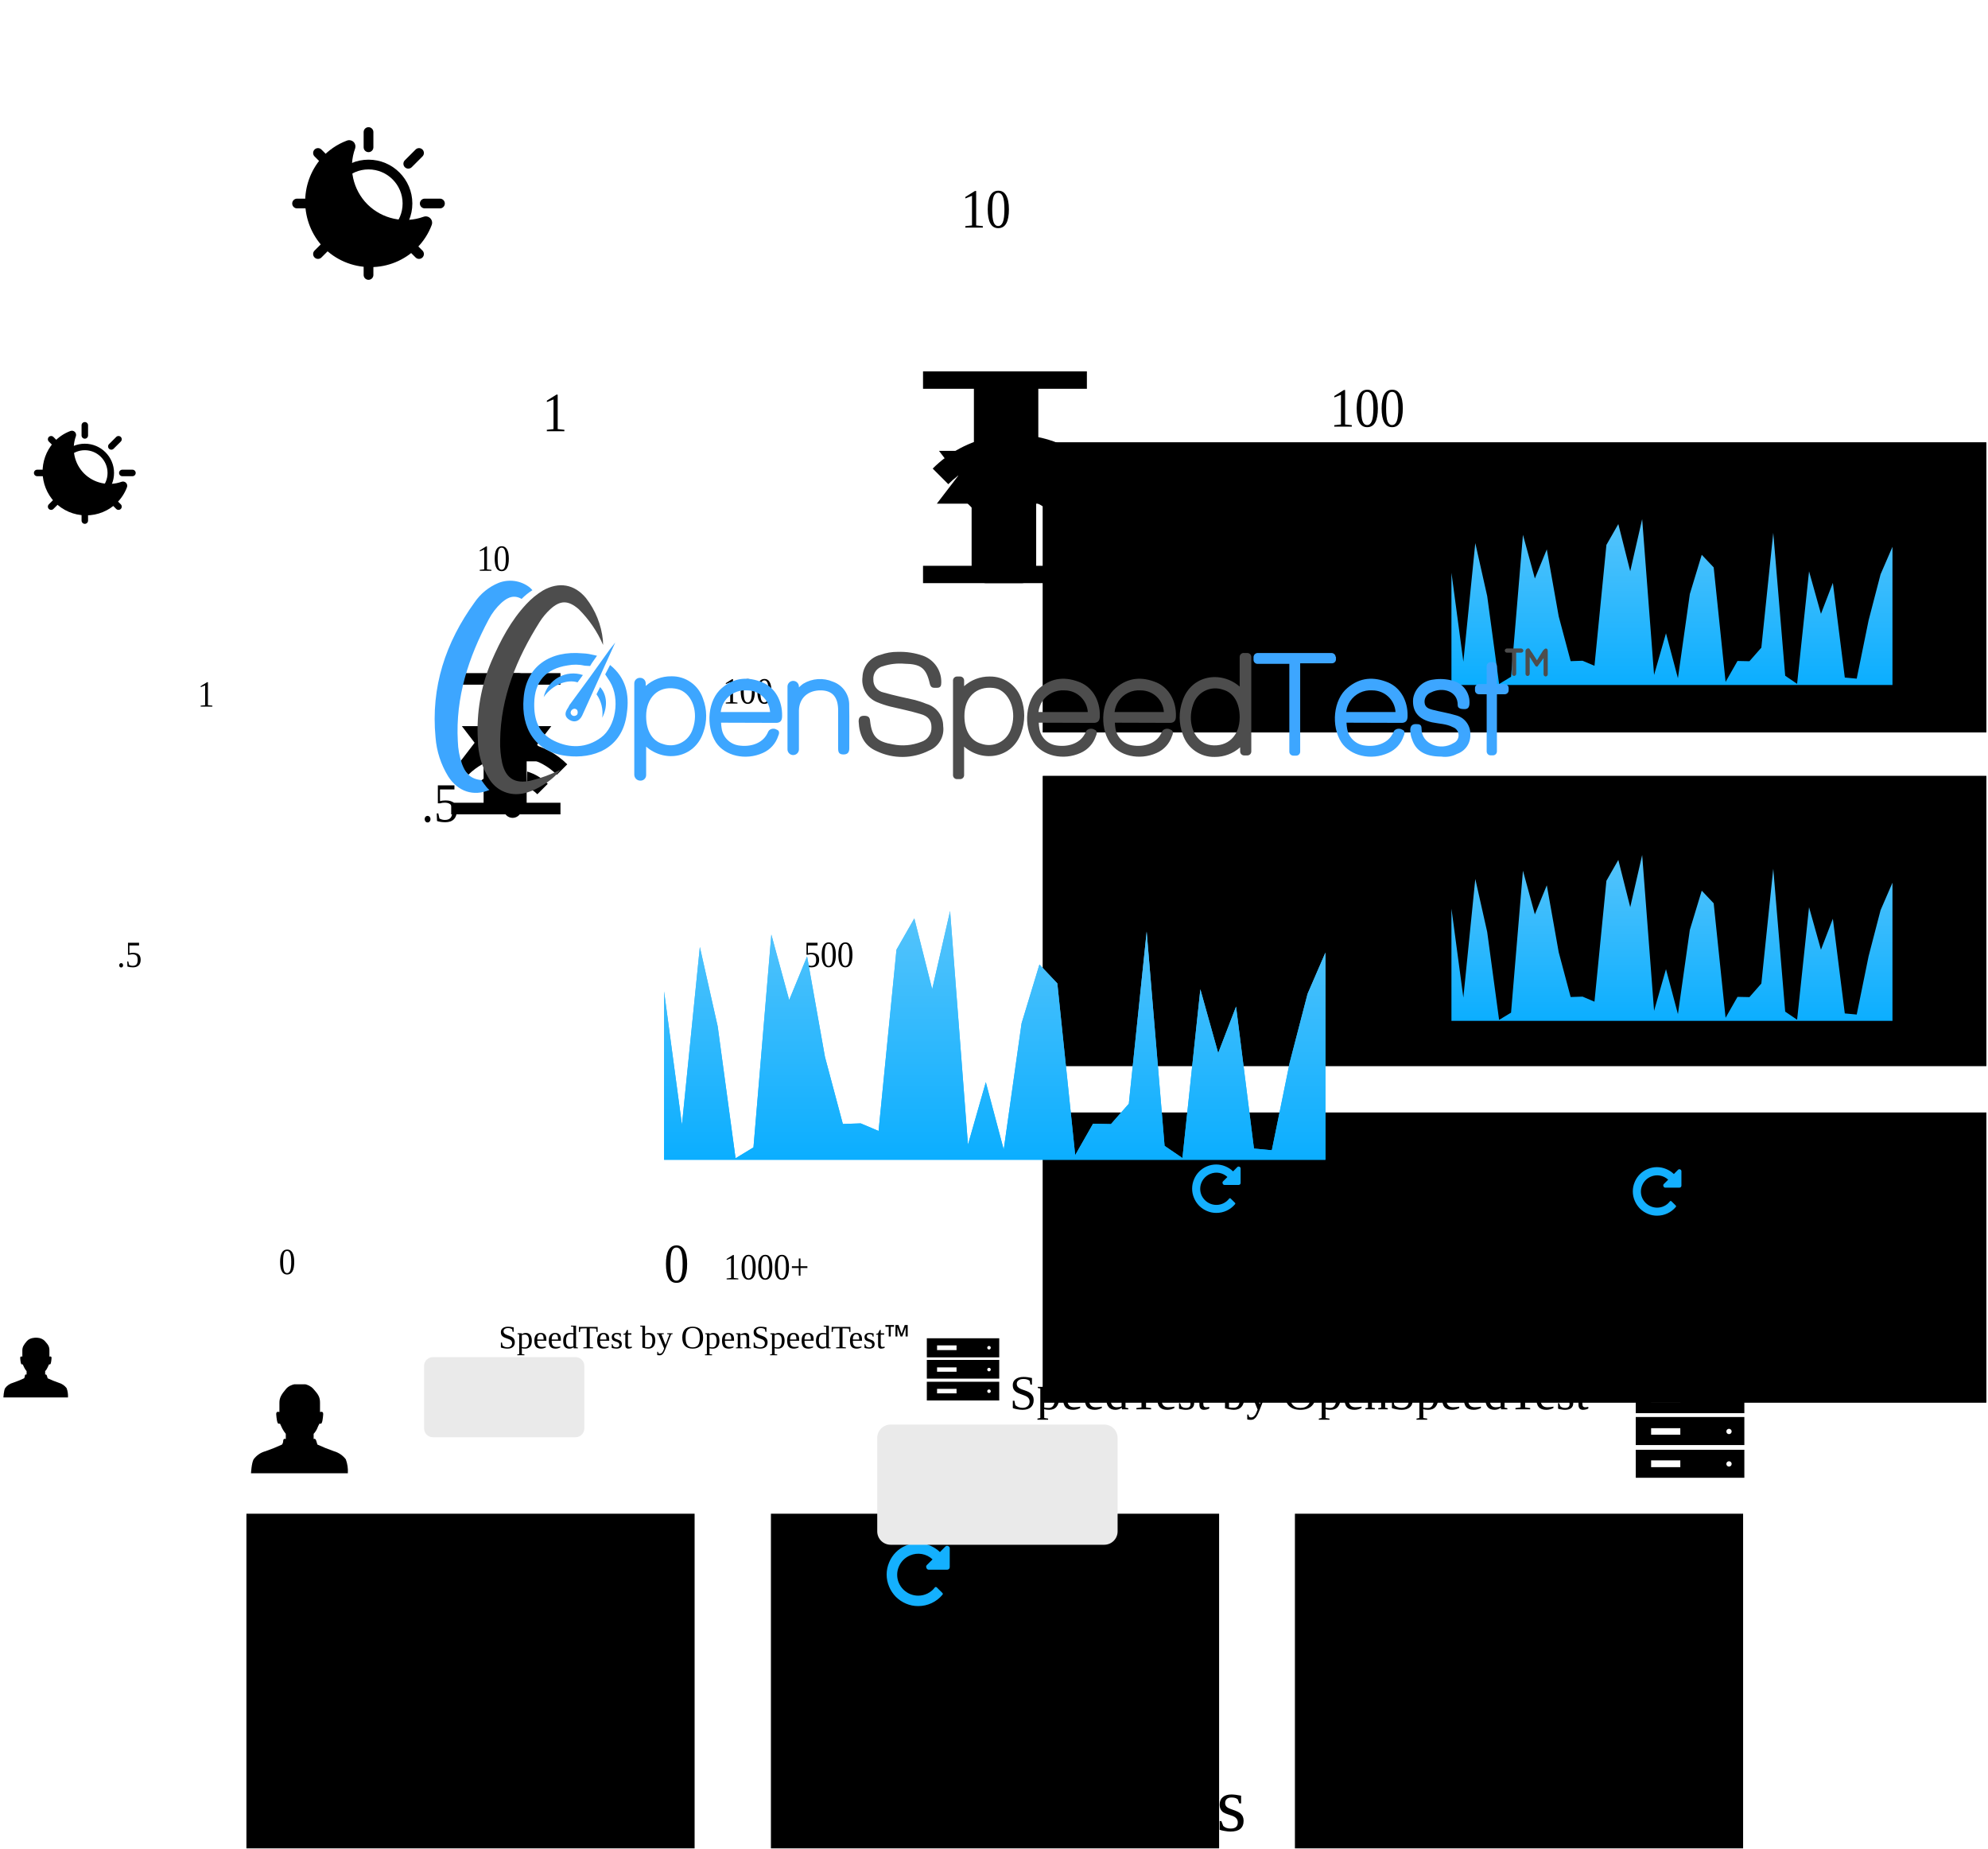
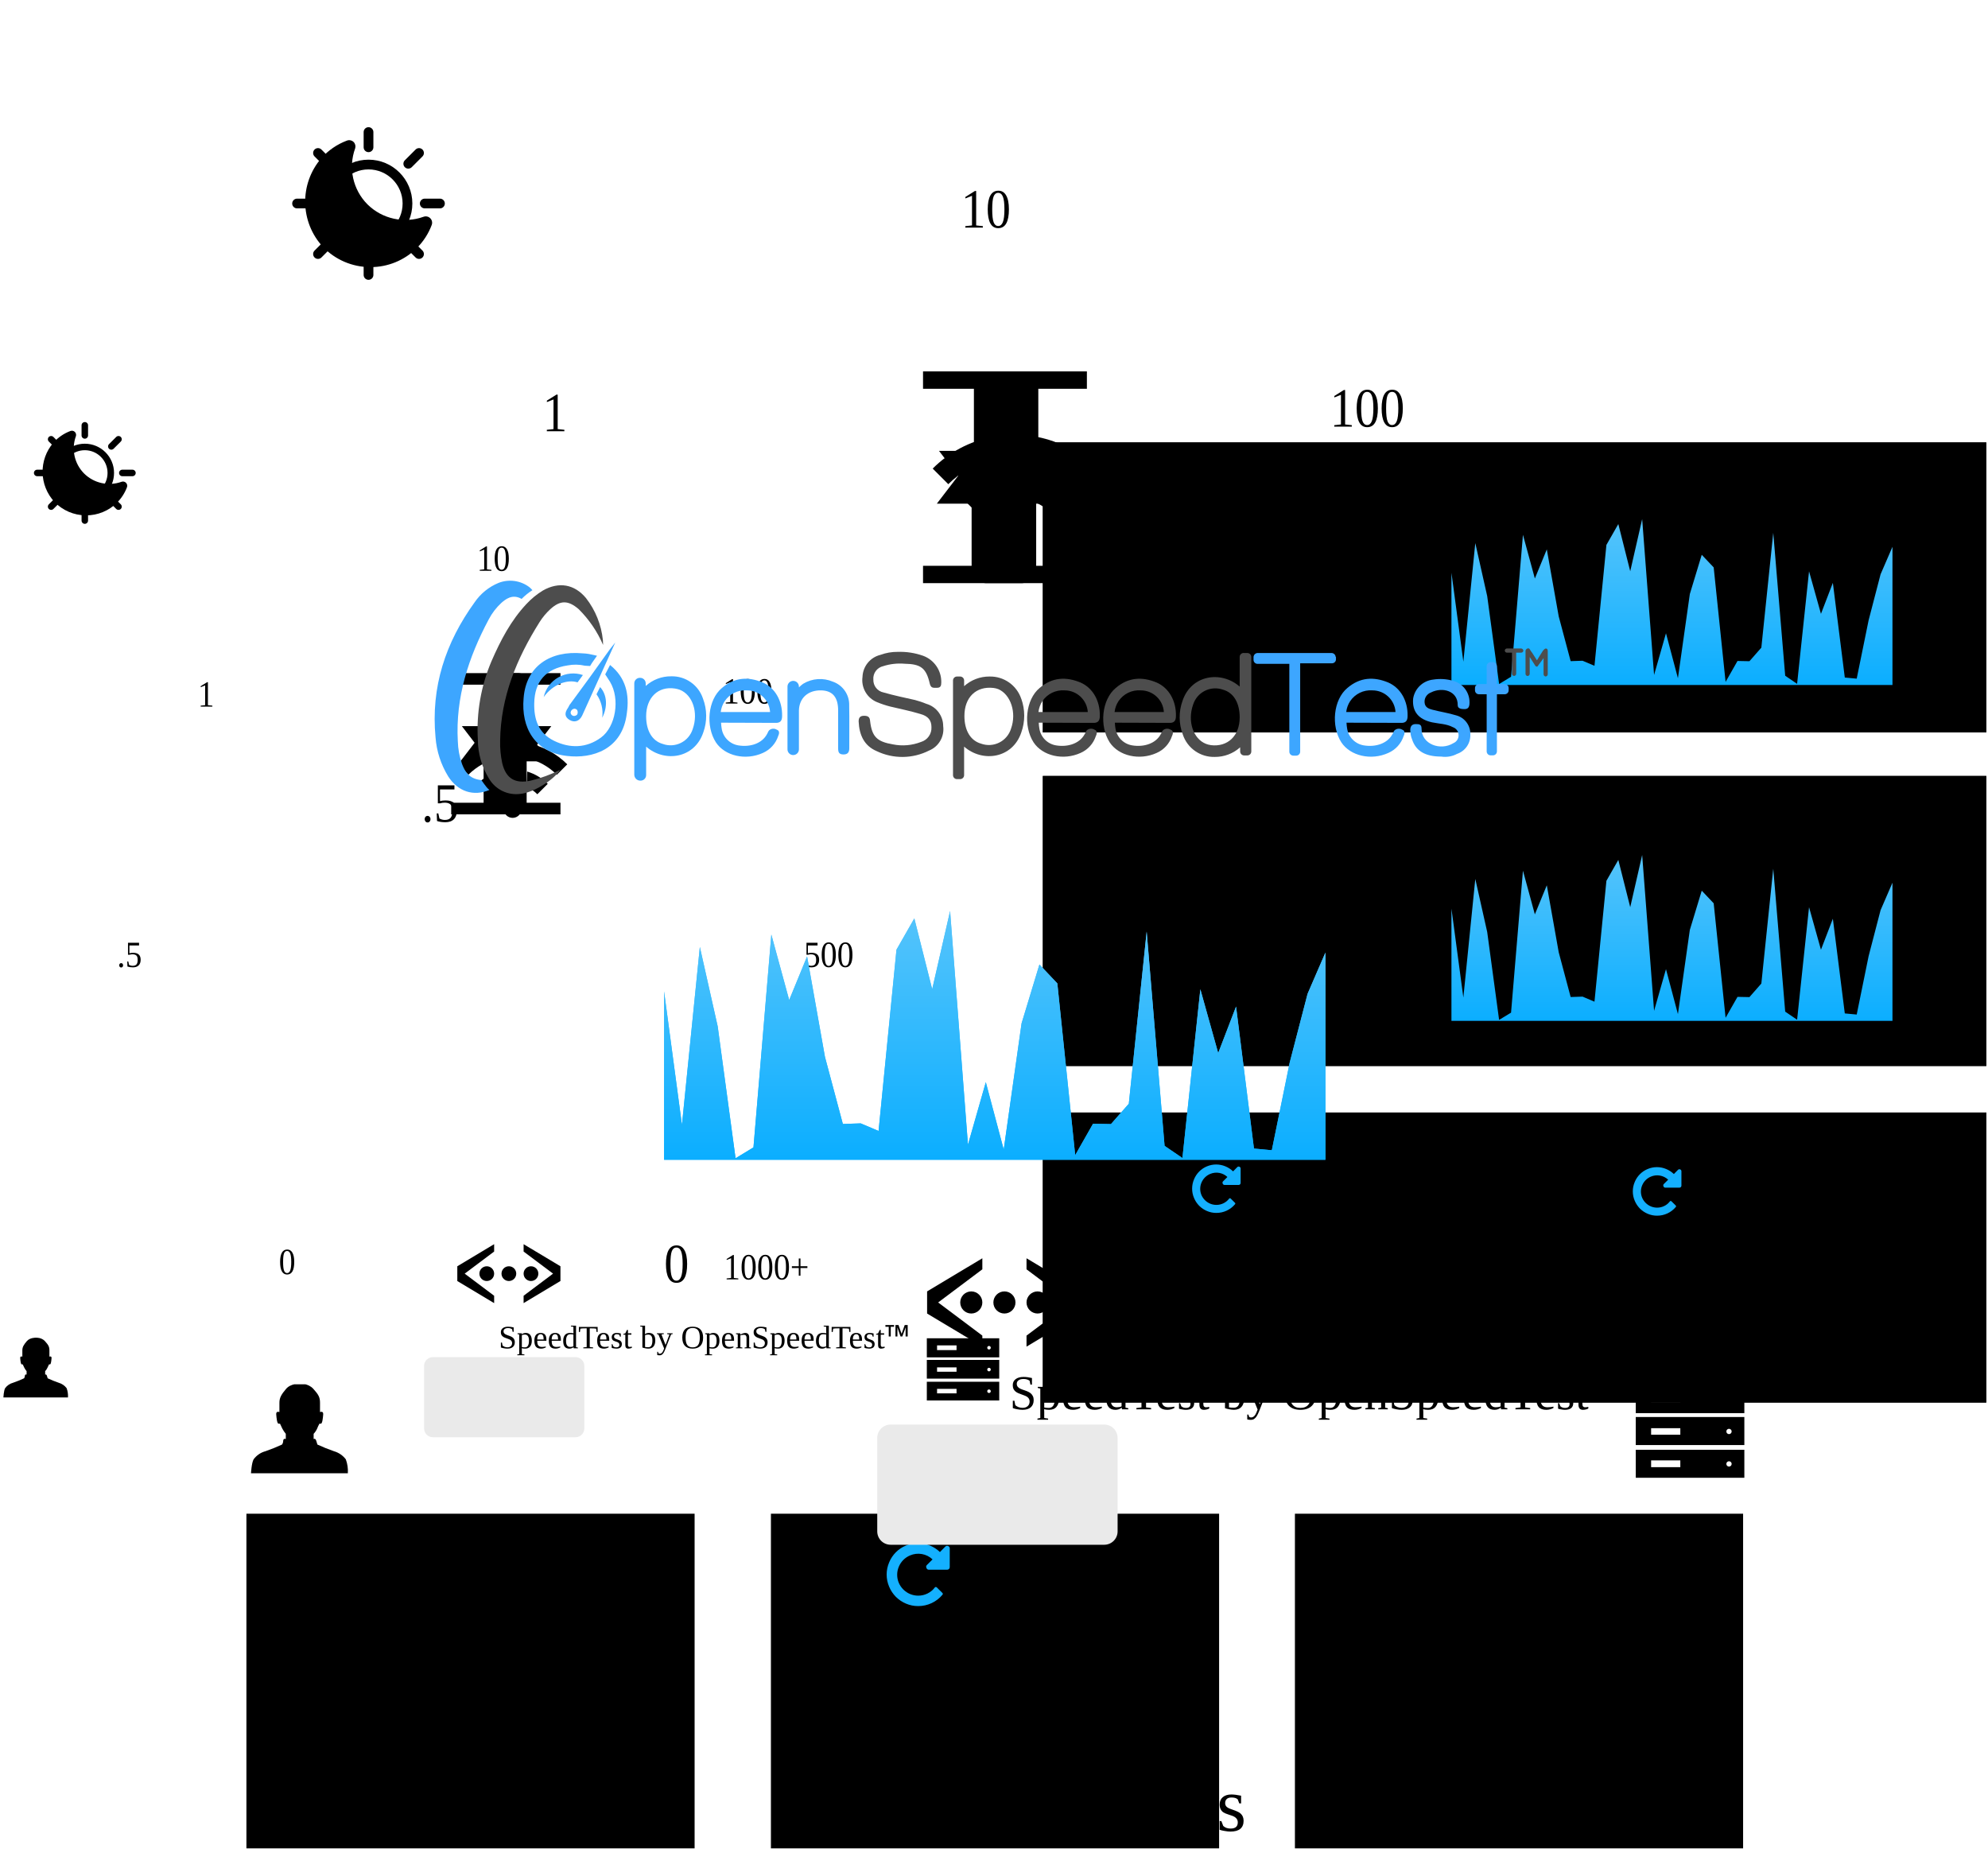
<svg xmlns="http://www.w3.org/2000/svg" xmlns:xlink="http://www.w3.org/1999/xlink" version="1.1" id="OpenSpeedtest" class="openSpeedtestApp">
  <symbol id="logo" viewBox="0 0 262.79 50.38">
    <a target="_blank" href="http://openspeedtest.com?ref=Self-Hosted-Intro&amp;run=5">
      <g>
        <path d="M39.77,15.17A27,27,0,0,0,34,6.71c-2.49-2.13-4.33-2.13-6.68,0a15.2,15.2,0,0,0-2.55,3.06c-5.4,8.59-9.17,17.68-9.31,28a22.39,22.39,0,0,0,.5,5.33C16.83,46.7,19,48,22.66,47.2a32.27,32.27,0,0,0,7-2.56c-1.78,2.63-6.47,5.4-9.38,5.68a7.44,7.44,0,0,1-7.46-3.62,17.59,17.59,0,0,1-2.62-9.16A41.31,41.31,0,0,1,13.42,19C15.55,14.1,18,9.41,21.66,5.51a18.35,18.35,0,0,1,3.91-3.2C29.33.18,33,.82,35.72,4.09a19.33,19.33,0,0,1,4,9.94Z" style="fill: #4d4d4d" />
        <path d="M12.93,49.4C9.16,51,5.47,49.76,3.2,46.2A20.53,20.53,0,0,1,.21,37C-.92,25.11,2.56,14.6,9.45,5.08A12.69,12.69,0,0,1,15.06.53a7.51,7.51,0,0,1,7.31,1,5.17,5.17,0,0,1,.71.71A14.47,14.47,0,0,0,20.53,4.3c-2.21-1.28-3.84.14-4.76.92a14.34,14.34,0,0,0-3,3.91C8,18.08,4.9,27.52,5.47,37.89a17.58,17.58,0,0,0,1,5.4c.71,1.85,1.71,3.48,4.48,3.77C11.15,47.06,12,48.69,12.93,49.4Z" style="fill: #3da6ff" />
        <path d="M109.31,16.8a16.31,16.31,0,0,1,6,.92A6.55,6.55,0,0,1,119.61,24c0,.78-.15,1.28-1,1.28s-1.42.14-1.7-.92c-.86-3.77-2.13-4.69-6-4.76a12.92,12.92,0,0,0-5,.57,3,3,0,0,0-2.34,3.19A3,3,0,0,0,106,26.39c2.48.71,4.9,1.21,7.39,1.77a22,22,0,0,1,2.77.93,5.47,5.47,0,0,1,3.9,5.25,5.44,5.44,0,0,1-3.34,5.76,14,14,0,0,1-12.35.14c-3-1.28-4.12-3.84-4.27-7,0-.93.36-1.35,1.28-1.35s1.35.28,1.42,1.21c.43,3.76,1.64,4.9,5.4,5.54a11.78,11.78,0,0,0,6.61-.57,3.45,3.45,0,0,0,2.48-3.48c0-1.64-.78-2.63-2.63-3.13-2.34-.71-4.83-1.21-7.17-1.77a22.21,22.21,0,0,1-3-1,5.61,5.61,0,0,1-3.48-6,5.55,5.55,0,0,1,4.26-5.19A11.35,11.35,0,0,1,109.31,16.8Z" style="fill: #4d4d4d" />
        <path d="M237.65,41.52c-3.84,0-6-1.35-6.89-4.05a5.87,5.87,0,0,1-.43-2.2c0-.86.36-1.42,1.28-1.42S233,33.92,233,35c0,3.55,4.41,5.26,7.53,3.34a2,2,0,0,0,1.21-1.92,2,2,0,0,0-1.35-1.84c-1.49-.79-3.2-.79-4.9-1.14-3.2-.71-4.76-2.56-4.48-5.61a5.37,5.37,0,0,1,4.69-4.48,10.83,10.83,0,0,1,4.76.29,5.24,5.24,0,0,1,3.84,5.54c-.08.78-.43,1.13-1.14,1.13s-1.63-.07-1.63-.92c.07-3.34-3.56-4.4-6.33-3a2.31,2.31,0,0,0-1.49,2.34c.07,1.14.93,1.49,1.78,1.71,1.85.49,3.83.78,5.68,1.35a4.49,4.49,0,0,1,3.34,4.54,4.62,4.62,0,0,1-3.13,4.55A6,6,0,0,1,237.65,41.52Z" style="fill: #3da6ff" />
        <path d="M35,22.27,33.74,24c-2.35-.78-5.83.43-8,3.48A7.15,7.15,0,0,1,35,22.27Z" style="fill: #3da6ff" />
        <path d="M39.56,32.35a7.75,7.75,0,0,0-1.35-5.54l.85-1.7C40.7,26.89,40.91,29.73,39.56,32.35Z" style="fill: #3da6ff" />
        <path d="M262.79,17.65h0V16.8c0-.36,0-.71-.35-.78s-.57.28-.78.5c-.43.71-.93,1.42-1.42,2.27-.57-.85-1-1.64-1.5-2.27-.14-.29-.35-.71-.78-.5s-.42.42-.42.78V22a.53.53,0,0,0,.49.5h0a.53.53,0,0,0,.5-.5v-4l1.35,2.13c.14.14.43.28.57,0l1.35-1.85v3.84a.53.53,0,0,0,.5.49h0a.53.53,0,0,0,.49-.49V17.72h0Z" style="fill: #4d4d4d" />
        <path d="M256.54,16h-3.41a.53.53,0,0,0-.49.49h0a.53.53,0,0,0,.49.5h1.21v5a.54.54,0,0,0,.5.5h0a.54.54,0,0,0,.5-.5v-5h1.2a.53.53,0,0,0,.5-.5h0A.59.59,0,0,0,256.54,16Z" style="fill: #4d4d4d" />
        <path d="M252.64,24.4h-1.85V20.14a1,1,0,0,0-.92-.93h-.57a1,1,0,0,0-.93.93V24.4h-1.84a.94.94,0,0,0-.92.92v.57a.93.93,0,0,0,.92.92h1.84v13.5a.94.94,0,0,0,.93.92h.57a.94.94,0,0,0,.92-.92V26.81h1.85a.94.94,0,0,0,.92-.92v-.57A.94.94,0,0,0,252.64,24.4Z" style="fill: #3da6ff" />
        <path d="M212.72,18a1,1,0,0,0-.92-.93H194.25a1,1,0,0,0-.92.93v.71a.94.94,0,0,0,.92.92h7.53V40.38a.94.94,0,0,0,.93.92h.71a.94.94,0,0,0,.92-.92V19.5h7.53a.94.94,0,0,0,.92-.92V18Z" style="fill: #3da6ff" />
        <path d="M190.06,39.31v0Z" style="fill: #7c7c7c" />
        <path d="M190.06,18v7c-4.4-3.84-11.43-2.77-13.49,3.34a11.48,11.48,0,0,0,.07,8,7.72,7.72,0,0,0,7.53,5.26,8.84,8.84,0,0,0,6-2.27h0v1a.94.94,0,0,0,.93.92h.78a.93.93,0,0,0,.92-.92V18a.94.94,0,0,0-.92-.93h-.78A.92.92,0,0,0,190.06,18Zm-6.82,20.81a4.79,4.79,0,0,1-1.13-.29c-3.06-1.2-4.41-5.39-3.06-9.23a5.49,5.49,0,0,1,7.11-3.55c2.48.71,3.9,3.12,3.9,6.53C190.06,36.62,187.22,39.31,183.24,38.82Z" style="fill: #4d4d4d" />
        <path d="M48.58,47.2h0a1.31,1.31,0,0,0,1.35-1.35V39.17c4.4,3.84,11.43,2.77,13.49-3.34a11.48,11.48,0,0,0-.07-8,7.7,7.7,0,0,0-7.52-5.26,8.83,8.83,0,0,0-6,2.28h0v-.57a1.31,1.31,0,0,0-1.35-1.35h0a1.31,1.31,0,0,0-1.35,1.35V45.78A1.42,1.42,0,0,0,48.58,47.2Zm8.17-21.74a6,6,0,0,1,1.13.29c3.06,1.21,4.41,5.4,3.06,9.23a5.47,5.47,0,0,1-7.1,3.55c-2.49-.71-3.91-3.12-3.91-6.53C49.93,27.67,52.7,24.83,56.75,25.46Z" style="fill: #3da6ff" />
        <path d="M228.06,33.56c1.21.07,1.64-.5,1.64-1.63.07-3.55-1.64-6.61-4.55-7.89-3.41-1.42-6.68-1.27-9.66,1.28-3.34,2.77-3.91,9-1.42,12.86,2.13,3.19,7,4.33,11.08,2.48a6.57,6.57,0,0,0,3.62-4c.29-.57.36-1.28-.35-1.5a1.51,1.51,0,0,0-1.78.15c-.28.28-.35.71-.57,1-1.13,2.06-3.83,3.05-6.74,2.56a4.77,4.77,0,0,1-3.91-4,10.21,10.21,0,0,1-.14-1.35ZM215.21,31a5.92,5.92,0,0,1,.92-2.55h0a5.81,5.81,0,0,1,5.26-2.56A5.46,5.46,0,0,1,226.85,31Z" style="fill: #3da6ff" />
        <path d="M173.37,33.56c1.21.07,1.64-.5,1.64-1.63.07-3.55-1.64-6.61-4.55-7.89-3.41-1.42-6.68-1.27-9.66,1.28-3.34,2.77-3.91,9-1.42,12.86,2.13,3.19,7,4.33,11.08,2.48a6.57,6.57,0,0,0,3.62-4c.29-.57.36-1.28-.35-1.5a1.51,1.51,0,0,0-1.78.15c-.28.28-.35.71-.57,1-1.13,2.06-3.83,3.05-6.74,2.56a4.77,4.77,0,0,1-3.91-4,10.21,10.21,0,0,1-.14-1.35ZM160.52,31a5.92,5.92,0,0,1,.92-2.55h0a5.81,5.81,0,0,1,5.26-2.56A5.46,5.46,0,0,1,172.16,31Z" style="fill: #4d4d4d" />
        <path d="M155.4,33.56c1.21.07,1.64-.5,1.64-1.63.07-3.55-1.64-6.61-4.55-7.89-3.41-1.42-6.68-1.27-9.66,1.28-3.34,2.77-3.91,9-1.42,12.86,2.13,3.19,7,4.33,11.08,2.48a6.57,6.57,0,0,0,3.62-4c.29-.57.36-1.28-.35-1.5a1.51,1.51,0,0,0-1.78.15c-.28.28-.35.71-.57,1-1.13,2.06-3.83,3.05-6.74,2.56a4.77,4.77,0,0,1-3.91-4,10.21,10.21,0,0,1-.14-1.35ZM142.55,31a5.92,5.92,0,0,1,.92-2.55h0a5.81,5.81,0,0,1,5.26-2.56A5.49,5.49,0,0,1,154.2,31Z" style="fill: #4d4d4d" />
        <path d="M80.4,33.56c1.21.07,1.63-.5,1.63-1.63.07-3.55-1.63-6.61-4.54-7.89-3.41-1.42-6.68-1.27-9.66,1.28-3.34,2.77-3.91,9-1.42,12.86,2.13,3.19,7,4.33,11.08,2.48a6.6,6.6,0,0,0,3.62-4c.28-.57.36-1.28-.36-1.5a1.49,1.49,0,0,0-1.77.15c-.28.28-.36.71-.57,1-1.14,2.06-3.83,3.05-6.75,2.56a4.75,4.75,0,0,1-3.9-4,10.21,10.21,0,0,1-.14-1.35ZM67.54,31a5.88,5.88,0,0,1,.93-2.55h0a5.8,5.8,0,0,1,5.25-2.56A5.46,5.46,0,0,1,79.19,31Z" style="fill: #3da6ff" />
        <path d="M97.87,29.51A5.77,5.77,0,0,0,94,23.83a7.7,7.7,0,0,0-7,.5,8.08,8.08,0,0,0-1,.85V25a1.35,1.35,0,1,0-2.7,0V39.81a1.35,1.35,0,0,0,2.7,0V30.65c.07-3,2.2-4.83,5.26-4.76,2.7.07,4,1.63,4,4.76v8.88c0,.92.15,1.49,1.28,1.49s1.35-.71,1.35-1.49C97.87,36.26,97.94,32.92,97.87,29.51Z" style="fill: #3da6ff" />
        <path d="M86,32.07v0Z" style="fill: #3da6ff" />
        <path d="M45.38,31.22c-1,8.66-8.16,10.86-14.13,10.15C23.65,40.52,20.38,34.7,21,27.74c.57-7.6,6.32-11.3,13.92-10.59a10.89,10.89,0,0,1,1.5.15c.78.14,1.91.42,1.91.42l-1.2,1.71-.43.71-1.21-.07A9.87,9.87,0,0,0,31.39,20c-5.11.78-7.81,3.76-7.88,9-.07,3.76,1,7,4.69,8.8s7.6,1.78,11.08-.78,4.54-9.09,2.13-13.14l-1.14-1.77,1.14-2.21C45.17,22.91,46,26.89,45.38,31.22Z" style="fill: #3da6ff" />
        <path d="M41.34,16.23h0c-3.13,4.41-6.25,8.74-9.52,13.14l-.14.29c-.07.07-.07.14-.15.28-.92,1.28-.85,2.2.29,2.91s2.34.36,3-1c2.28-5,4.55-10.09,6.89-15.2l.93-2.06ZM33.67,31.57a1,1,0,0,1-.72.36.83.83,0,0,1-.85-.85,1,1,0,0,1,.85-.86.81.81,0,0,1,.72.36A1.22,1.22,0,0,1,33.67,31.57Z" style="fill: #3da6ff" />
        <path d="M136.08,34.91a5.46,5.46,0,0,1-7.1,3.55c-2.48-.71-3.91-3.12-3.91-6.53,0-4.41,2.77-7.1,6.89-6.61a4.75,4.75,0,0,1,1.14.29C136,26.89,137.43,31.15,136.08,34.91Zm2.42-7A7.72,7.72,0,0,0,131,22.62a8.85,8.85,0,0,0-6,2.28V23.55a.94.94,0,0,0-.92-.93h-.78a.94.94,0,0,0-.92.93V45.92a.93.93,0,0,0,.92.92h.78a.93.93,0,0,0,.92-.92V39.17c4.41,3.84,11.44,2.77,13.5-3.34A11.79,11.79,0,0,0,138.5,27.88Z" style="fill: #4d4d4d" />
      </g>
      <rect fill="transparent" x="0" y="0" width="265" height="60" />
    </a>
  </symbol>
  <symbol id="mainGaugebg" viewBox="0 0 295.93 270.18">
    <path fill="none" d="M64.32,256.41a137,137,0,1,1,192.09-24.8l-.07.09a134.45,134.45,0,0,1-24.71,24.71" />
  </symbol>
  <symbol id="mainGaugeBlue" viewBox="0 0 295.93 270.18">
    <path fill="none" d="M64.32,256.41a137,137,0,1,1,192.09-24.8l-.07.09a134.45,134.45,0,0,1-24.71,24.71" />
  </symbol>
  <symbol id="mainGaugeWhite" viewBox="0 0 295.93 270.18">
    <path fill="none" d="M64.32,256.41a137,137,0,1,1,192.09-24.8l-.07.09a134.45,134.45,0,0,1-24.71,24.71" />
  </symbol>
  <symbol id="oDoMeter" viewBox="0 0 295.93 270.18">
    <text transform="translate(76.34 264.28) scale(0.9 1)">0</text>
    <text transform="translate(23.81 164.6) scale(0.9 1)">.5</text>
    <text transform="translate(50.01 80.11) scale(0.9 1)">1</text>
    <text transform="translate(140.58 36.04) scale(0.9 1)">10</text>
    <text transform="translate(220.43 79.11) scale(0.9 1)">100</text>
    <text transform="translate(246.71 164.6) scale(0.9 1)">500</text>
    <text id="oDoTopSpeed" class="oDoTop-Speed" transform="translate(220.71 265.99) scale(0.9 1)">1000+</text>
  </symbol>
  <symbol id="progressBar" viewBox="0 0 293.53 18.38">
    <defs>
      <symbol id="personLeft" class="uiBg" viewBox="0 0 33.46 30.9">
        <path d="M32.7,4.8a7.81,7.81,0,0,1-4.1,2.8,61.42,61.42,0,0,0-5.7,2.3s-.1.3-.4,1.3-.9.6-.9.6v1.8a6.15,6.15,0,0,1,1.2,1.8,14.72,14.72,0,0,0,.8,1.7h.5c.5,0,.7,1.9.8,3.2s-1.1.8-1.1.8v3.2c0,1.9-.5,2.8-2.3,4.8s-4.7,1.8-4.7,1.8-3.1.1-4.7-1.8-2.3-3-2.3-4.8V21.1s-1.2.5-1.1-.8.3-3.2.8-3.2H10s.3-.6.8-1.7A9.62,9.62,0,0,1,12,13.6V11.8s-.8.4-.9-.6a2.26,2.26,0,0,0-.4-1.3A61.42,61.42,0,0,0,5,7.6,7.41,7.41,0,0,1,.9,4.8C.2,3.6,0,0,0,0H33.4A11.7,11.7,0,0,1,32.7,4.8Z" />
      </symbol>
      <symbol id="progressElement" class="uiBg" viewBox="0 0 409.31 10.48">
        <line id="progressbg" class="progressbg" x1="5" y1="5" x2="405" y2="5" />
      </symbol>
      <symbol id="doc" class="uiBg" viewBox="0 0 36.8 31.6">
        <path d="M0,31.6V21.9H36.8v9.7Zm15.1-6H5.2V28h9.9Zm16.5.3a.9.9,0,1,0,.9.9A.9.9,0,0,0,31.6,25.9Z" />
        <path d="M0,20.6V11.1H36.8v9.5Zm15.1-6H5.2v2.2h9.9Zm16.5.2a.9.9,0,1,0,.9.9A.9.9,0,0,0,31.6,14.8Z" />
        <path d="M0,9.5V0H36.8V9.5ZM15.1,3.6H5.2V5.9h9.9Zm16.5.2a.9.9,0,1,0,.9.9A.9.9,0,0,0,31.6,3.8Z" />
      </symbol>
    </defs>
    <g id="Progress">
      <g>
        <use width="33.46" height="30.9" transform="matrix(0.57, 0, 0, -0.57, 0, 17.49)" xlink:href="#personLeft" />
        <use width="409.31" height="10.48" transform="matrix(0.57, 0, 0, -0.57, 28.35, 13.39)" xlink:href="#progressElement" />
        <use width="36.8" height="31.6" transform="matrix(0.58, 0, 0, -0.58, 272.2, 18.38)" xlink:href="#doc" />
      </g>
    </g>
  </symbol>
  <symbol id="upSymbol" viewBox="0 0 32.21 41.62">
    <g>
      <path d="M2.71,26H9.55V38.55a2.93,2.93,0,0,0,2.78,3.07h7.13a2.94,2.94,0,0,0,2.78-3.07V26h6.84L15.89,8.8Z" />
      <rect width="32.21" height="3.41" />
    </g>
  </symbol>
  <symbol id="downSymbol" viewBox="0 0 32.21 41.62">
    <g>
      <path d="M29.51,15.62H22.66V3.08A2.94,2.94,0,0,0,19.88,0H12.76A2.94,2.94,0,0,0,10,3.08V15.62H3.14l13.18,17.2Z" />
      <rect y="38.21" width="32.21" height="3.41" />
    </g>
  </symbol>
  <symbol id="resultCard" viewBox="0 0 278.13 85.49">
    <g>
      <rect width="278.13" height="85.49" />
    </g>
  </symbol>
  <symbol id="resultCardMob" viewBox="0 0 88.1 65.79">
    <g>
      <rect width="88.1" height="65.79" />
    </g>
  </symbol>
  <symbol id="downloadRc1" viewBox="0 0 66.93 13.85">
    <g>
      <text transform="translate(0 10.52)" class="rtext">DOWNLOAD</text>
    </g>
  </symbol>
  <symbol id="uploadRc2" viewBox="0 0 46.73 13.85">
    <g>
      <text transform="translate(0 10.52)" class="rtext">UPLOAD</text>
    </g>
  </symbol>
  <symbol id="pingSymbol" viewBox="0 0 14.28 14.28">
    <g>
      <path d="M13.92.64a.55.55,0,0,0-.65.13L12.06,2A7.21,7.21,0,0,0,9.79.52a7,7,0,0,0-5.42,0,7,7,0,0,0-3.8,3.8,7,7,0,0,0,0,5.54,7.23,7.23,0,0,0,1.52,2.28,7.25,7.25,0,0,0,2.28,1.53,6.89,6.89,0,0,0,2.77.56,7.12,7.12,0,0,0,5.5-2.57.31.31,0,0,0,.07-.21.23.23,0,0,0-.09-.19L11.35,10a.36.36,0,0,0-.24-.09.27.27,0,0,0-.21.11,4.61,4.61,0,0,1-1.67,1.37,4.68,4.68,0,0,1-2.09.48,4.75,4.75,0,0,1-3.36-1.39A4.84,4.84,0,0,1,2.76,9a4.68,4.68,0,0,1-.38-1.85A4.63,4.63,0,0,1,2.76,5.3,4.74,4.74,0,0,1,5.3,2.76a4.72,4.72,0,0,1,5.09.9L9.1,4.94A.54.54,0,0,0,9,5.58.56.56,0,0,0,9.52,6h4.17a.61.61,0,0,0,.42-.17.57.57,0,0,0,.17-.42V1.19a.56.56,0,0,0-.36-.55Z" style="fill: #14b0fe" />
    </g>
  </symbol>
  <symbol id="pingRc3" viewBox="0 0 28.43 13.85">
    <g>
      <text transform="translate(0 10.52)" class="rtext">PING</text>
    </g>
  </symbol>
  <symbol id="jitterRc3" viewBox="0 0 39.95 13.85">
    <text class="rtext" transform="translate(0 9.64)">JITTER</text>
  </symbol>
  <symbol id="downResultC1" viewBox="0 0 53.35 39.8">
    <text id="downResult" transform="translate(0 20.07)" class="rtextnum">---</text>
    <text x="0" y="35" class="rtextmbms">Mbps</text>
  </symbol>
  <symbol id="upResultC2" viewBox="0 0 53.35 39.8">
    <text id="upRestxt" transform="translate(0 20.07)" class="rtextnum">---</text>
    <text x="0" y="36.09" class="rtextmbms">Mbps</text>
  </symbol>
  <symbol id="pingResultC3" viewBox="0 0 40.01 39.79">
    <text transform="translate(0 20.07)" id="pingResult" class="rtextnum">--</text>
    <text x="0" y="35" class="rtextmbms">ms</text>
  </symbol>
  <symbol id="jitterResultC3" viewBox="0 0 21.99 39.79">
    <text id="jitterDesk" transform="translate(2.33 20.07)" class="rtextnum">--</text>
    <text x="2" y="35" xml:space="preserve" class="rtextmbms">ms</text>
  </symbol>
  <symbol style="fill: url(#gradient)" id="graphc1" viewBox="0 0 200 100">
    <polygon points="0,50 0.00,16.91 3.51,43.13 7.03,8.17 10.54,23.80 14.05,49.71 17.57,47.57 21.08,5.73 24.59,18.61 28.11,10.03 31.62,29.77 35.14,42.97 38.65,42.85 42.16,44.34 45.68,8.71 49.19,2.56 52.70,16.48 56.22,1.10 59.73,47.04 63.24,34.75 66.76,48.00 70.27,23.19 73.78,11.62 77.30,15.34 80.81,49.09 84.32,42.92 87.84,42.99 91.35,38.99 94.86,5.15 98.38,47.27 101.89,49.66 105.41,16.49 108.92,29.03 112.43,19.89 115.95,47.80 119.46,48.13 122.97,30.92 126.49,17.38 130.00,9.27 130,50" class="line" />
  </symbol>
  <symbol style="fill: url(#gradient)" id="graphc2" viewBox="0 0 200 100">
    <polygon points="0,50 0.00,16.91 3.51,43.13 7.03,8.17 10.54,23.80 14.05,49.71 17.57,47.57 21.08,5.73 24.59,18.61 28.11,10.03 31.62,29.77 35.14,42.97 38.65,42.85 42.16,44.34 45.68,8.71 49.19,2.56 52.70,16.48 56.22,1.10 59.73,47.04 63.24,34.75 66.76,48.00 70.27,23.19 73.78,11.62 77.30,15.34 80.81,49.09 84.32,42.92 87.84,42.99 91.35,38.99 94.86,5.15 98.38,47.27 101.89,49.66 105.41,16.49 108.92,29.03 112.43,19.89 115.95,47.80 119.46,48.13 122.97,30.92 126.49,17.38 130.00,9.27 130,50" class="line2" />
  </symbol>
  <symbol id="jitterMob" viewBox="0 0 58.1 35.77">
    <text id="pingMobres" transform="translate(11.07 18.05)" class="rtextnum">--</text>
    <text x="-8" y="33.46" class="rtextmbms">Jitter</text>
    <text id="JitterResultMon" x="17" y="33.46" class="jitter-Mob">--</text>
    <text id="JitterResultms" x="36" y="33.46" class="rtextmbms">ms</text>
  </symbol>
+   <symbol id="settings" viewBox="0 0 100 125">
+     <rect fill="transparent" x="0" y="25" width="100" height="50" />
+     <path d="M36.43,29.64,9.29,50,36.43,70.36v6.78L2.5,56.79V43.21L36.43,22.86Z" />
+     <path d="M63.57,70.36,90.71,50,63.57,29.64V22.86L97.5,43.21V56.79L63.57,77.14Z" />
+     <circle cx="29.64" cy="50" r="6.79" />
+     <circle cx="50" cy="50" r="6.79" />
+     <circle cx="70.36" cy="50" r="6.79" />
+   </symbol>
  <symbol id="playButton" style="fill: #eaeaea" viewBox="0 0 191.255 191.255">
    <rect width="180" height="90" rx="10" ry="10" class="startButton" />
    <text class="buttonTxt" x="90" y="60">Start</text>
  </symbol>
  <symbol id="introProgress" viewBox="0 0 409.31 10.48">
    <line x1="5" y1="5" x2="405" y2="5" />
  </symbol>
  <symbol id="ConnectError" viewBox="0 0 489.6 489.6">
    <a target="_blank" href="https://openspeedtest.com/FAQ.php?ref=NetworkError">
      <g>
        <g>
          <path d="M179.6,235.6c-33.7,10.3-65.5,28.5-92.2,55.1l46.6,46.6c13.9-13.9,30.1-24.8,47.6-32.5L179.6,235.6z" />
          <path d="M175.8,109C111.3,122,49.9,153.4,0,203.3l46.6,46.6c37.5-37.5,83.1-61.9,131.2-73.7L175.8,109z" />
          <path d="M313.8,109l-2,67.3c48.1,11.8,93.7,36.2,131.2,73.7l46.6-46.6C439.8,153.4,378.3,122,313.8,109z" />
          <path d="M307.9,304.8c17.5,7.7,33.7,18.6,47.7,32.6l46.6-46.6c-26.6-26.6-58.5-44.9-92.2-55.2L307.9,304.8z" />
        </g>
        <circle cx="244.8" cy="403.2" r="40" />
        <g>
          <path d="M260.6,330.4h-31.7c-8.3,0-15.1-6.6-15.3-14.9L206,62.2c-0.3-8.6,6.7-15.8,15.3-15.8h47c8.6,0,15.6,7.1,15.3,15.8                  l-7.7,253.3C275.7,323.8,268.9,330.4,260.6,330.4z" />
        </g>
      </g>
    </a>
  </symbol>
  <symbol class="Your-IP" viewBox="0 0 300 299.12">
    <text id="YourIP" transform="translate(140 228) scale(.8 .8)">SpeedTest by OpenSpeedTest™️</text>
  </symbol>
  <symbol id="light" viewBox="0 0 512 512">
    <g>
      <path d="M256,108.936c-81.091,0-147.064,65.973-147.064,147.064S174.909,403.064,256,403.064S403.064,337.091,403.064,256         S337.091,108.936,256,108.936z M256,370.383c-63.071,0-114.383-51.312-114.383-114.383c0-63.071,51.312-114.383,114.383-114.383         c63.071,0,114.383,51.312,114.383,114.383C370.383,319.071,319.071,370.383,256,370.383z" />
      <path d="M256,83.708c9.024,0,16.34-7.316,16.34-16.34V16.34C272.34,7.316,265.024,0,256,0c-9.024,0-16.34,7.316-16.34,16.34         v51.027C239.66,76.391,246.976,83.708,256,83.708z" />
      <path d="M256,428.292c-9.024,0-16.34,7.316-16.34,16.34v51.027c0,9.024,7.316,16.34,16.34,16.34c9.024,0,16.34-7.316,16.34-16.34         v-51.027C272.34,435.609,265.024,428.292,256,428.292z" />
      <path d="M111.062,134.171c6.38,6.381,16.727,6.381,23.109,0c6.381-6.38,6.381-16.727,0-23.109L98.089,74.981         c-6.38-6.381-16.727-6.381-23.109,0c-6.381,6.38-6.381,16.727,0,23.109L111.062,134.171z" />
      <path d="M400.938,377.829c-6.38-6.381-16.727-6.38-23.109,0c-6.381,6.38-6.381,16.727,0,23.109l36.081,36.082         c6.38,6.382,16.727,6.382,23.109,0c6.382-6.38,6.382-16.727,0-23.109L400.938,377.829z" />
      <path d="M83.708,256c0-9.024-7.316-16.34-16.34-16.34H16.34C7.316,239.66,0,246.976,0,256c0,9.024,7.316,16.34,16.34,16.34         h51.027C76.391,272.34,83.708,265.024,83.708,256z" />
      <path d="M495.66,239.66h-51.027c-9.024,0-16.34,7.316-16.34,16.34c0,9.024,7.316,16.34,16.34,16.34h51.027         c9.024,0,16.34-7.316,16.34-16.34C512,246.976,504.684,239.66,495.66,239.66z" />
      <path d="M111.062,377.829l-36.081,36.082c-6.381,6.382-6.381,16.727,0,23.109c6.38,6.382,16.727,6.383,23.109,0l36.081-36.082         c6.381-6.381,6.381-16.727,0-23.109C127.79,371.447,117.443,371.447,111.062,377.829z" />
      <path d="M400.938,134.171l36.081-36.082c6.382-6.381,6.382-16.727,0-23.109c-6.38-6.381-16.727-6.381-23.109,0l-36.081,36.082         c-6.381,6.381-6.381,16.727,0,23.109C384.21,140.552,394.557,140.553,400.938,134.171z" />
    </g>
    <rect fill="none" width="512" cursor="pointer" pointer-events="visible" height="512" />
  </symbol>
  <symbol id="dark" viewBox="0 0 1024 1024">
    <path d="M524.8 938.667h-4.267a439.893 439.893 0 0 1-313.173-134.4 446.293 446.293 0 0 1-11.093-597.333 432.213 432.213 0 0 1 170.667-116.907 42.667 42.667 0 0 1 45.227 9.387 42.667 42.667 0 0 1 10.24 42.667 358.4 358.4 0 0 0 82.773 375.893 361.387 361.387 0 0 0 376.747 82.773 42.667 42.667 0 0 1 54.187 55.04A433.493 433.493 0 0 1 836.267 810.667a438.613 438.613 0 0 1-311.467 128z" />
  </symbol>
  <a id="resultsData">
    <svg class="Desktop" viewBox="0 0 586 346">
      <g id="UI-Desk">
        <use id="mainGaugebg-Desk" class="main-Gaugebg" xlink:href="#mainGaugebg" x="10.28" y="36.11" width="273.94" height="245.39" />
        <use id="mainGaugeBlue-Desk" class="main-GaugeBlue" xlink:href="#mainGaugeBlue" x="10.28" y="36.11" width="273.94" height="245.39" />
        <use id="mainGaugeWhite-Desk" class="main-GaugeWhite" xlink:href="#mainGaugeWhite" x="10.28" y="36.11" width="273.94" height="245.39" />
        <use xlink:href="#resultCard" class="Cards" x="307.4" y="31" width="278.1" height="85.5">
						</use>
        <use xlink:href="#resultCard" class="Cards" x="307.4" y="129.3" width="278.1" height="85.5">
						</use>
        <use xlink:href="#resultCard" class="Cards" x="307.4" y="228.5" width="278.1" height="85.5">
						</use>
        <use id="downSymbolDesk" xlink:href="#downSymbol" class="Desktop" x="133" y="99" width="32.21" height="41.62" />
        <use id="upSymbolDesk" xlink:href="#upSymbol" class="Desktop" x="133" y="99" width="32.21" height="41.62" />
        <use id="ConnectErrorDesk" xlink:href="#ConnectError" class="ConnectError" x="135" y="107.8" width="32.21" height="41.62" />
        <use class="oDo-Meter" xlink:href="#oDoMeter" x="10.28" y="36.11" width="273.94" height="245.39" />
        <use xlink:href="#progressBar" x="1" y="295" width="293.53" height="18.38" />
        <use id="progressStatus-Desk" class="intro-Progress" xlink:href="#introProgress" x="29" y="295" width="234" height="21" />
        <use xlink:href="#downloadRc1" x="335.05" y="50.28" width="67" height="16">
						</use>
        <use xlink:href="#uploadRc2" x="345.33" y="145.2" width="47" height="16">
						</use>
        <use xlink:href="#pingSymbol" x="351.4" y="243.8" width="14.3" height="14.4" />
        <use xlink:href="#pingSymbol" x="481.3" y="244.6" width="14.33" height="14.4" />
        <use xlink:href="#pingRc3" x="367.01" y="244.68" width="28" height="16">
						</use>
        <use xlink:href="#jitterRc3" x="495.61" y="246.3" width="39.95" height="13.85">
						</use>
        <use xlink:href="#upSymbol" class="Symbol" x="329" y="146.5" width="11.8" height="13.9" />
        <use xlink:href="#downSymbol" class="Symbol" x="318.7" y="51.9" width="11.8" height="13.8" />
        <use xlink:href="#graphc2" x="427.84" y="134" width="200" height="135">
						</use>
        <use xlink:href="#graphc1" x="427.84" y="35" width="200" height="135">
						</use>
        <use xlink:href="#downResultC1" x="298" y="67.21" width="200" height="45.1">
						</use>
        <use xlink:href="#upResultC2" x="298" y="162.13" width="200" height="45.1">
						</use>
        <use xlink:href="#pingResultC3" x="303.73" y="261.55" width="200" height="45.1">
						</use>
        <use xlink:href="#jitterResultC3" x="420.04" y="262.17" width="200" height="45.1">
						</use>
      </g>
      <g id="intro-Desk">
        <use id="deskStart" class="deskStart" xlink:href="#mainGaugebg" x="10.28" y="36.11" width="273.94" height="245.39" />
        <use xlink:href="#resultCard" class="Cards" x="307.4" y="31" width="278.1" height="85.5" />
        <use xlink:href="#resultCard" class="Cards" x="307.4" y="228.5" width="278.1" height="85.5" />
        <use xlink:href="#resultCard" class="Cards" x="307.4" y="129.3" width="278.1" height="85.5" />
        <use xlink:href="#downloadRc1" x="335.05" y="50.28" width="67" height="16">
						</use>
        <use xlink:href="#uploadRc2" x="345.33" y="145.2" width="47" height="16">
						</use>
        <use xlink:href="#pingSymbol" x="351.4" y="243.8" width="14.3" height="14.4" />
        <use xlink:href="#pingSymbol" x="481.3" y="244.6" width="14.33" height="14.4" />
        <use xlink:href="#pingRc3" x="367.01" y="244.68" width="28" height="16">
						</use>
        <use xlink:href="#jitterRc3" x="495.61" y="246.3" width="39.95" height="13.85">
						</use>
        <use xlink:href="#upSymbol" class="Symbol" x="329" y="146.5" width="11.8" height="13.9" />
        <use xlink:href="#downSymbol" class="Symbol" x="318.7" y="51.9" width="11.8" height="13.8" />
        <use xlink:href="#graphc2" x="427.84" y="134" width="200" height="135">
						</use>
        <use xlink:href="#graphc1" x="427.84" y="35" width="200" height="135">
						</use>
        <use xlink:href="#downResultC1" x="298" y="67.21" width="200" height="45.1">
						</use>
        <use xlink:href="#upResultC2" x="298" y="162.13" width="200" height="45.1">
						</use>
        <use xlink:href="#pingResultC3" x="303.73" y="261.55" width="200" height="45.1">
						</use>
        <use xlink:href="#jitterResultC3" x="420.04" y="262.17" width="200" height="45.1">
						</use>
        <use id="nightmode" class="darkmode" xlink:href="#dark" x="10" y="25" width="30" height="30" />
        <use id="daymode" class="darkmode" xlink:href="#light" x="10" y="25" width="30" height="30" />
        <use id="startButtonDesk" class="startButton" xlink:href="#playButton" x="125" y="300.6" width="50.2" height="50.2">
						</use>
+         <use id="settingsDesk" class="Startsettings" xlink:href="#settings" x="100" y="260" width="100" height="40">
+ 						</use>
        <use class="Desktop" id="ipDesk" xlink:href="#YourIP" x="7" y="70" />
      </g>
    </svg>
    <svg class="Mobile" viewBox="0 0 295.9 363.3">
      <g id="UI-Mob">
        <use id="mainGaugebg-Mob" class="main-Gaugebg" xlink:href="#mainGaugebg" x="11.18" y="12" width="273.94" height="245.39" />
        <use id="mainGaugeBlue-Mob" class="main-GaugeBlue" xlink:href="#mainGaugeBlue" x="11.18" y="12" width="273.94" height="245.39" />
        <use id="mainGaugeWhite-Mob" class="main-GaugeWhite" xlink:href="#mainGaugeWhite" x="11.18" y="12" width="273.94" height="245.39" />
        <use xlink:href="#resultCardMob" class="Cards" x="1" y="297.52" width="88.1" height="65.8">
						</use>
        <use xlink:href="#resultCardMob" class="Cards" x="104.1" y="297.52" width="88.1" height="65.8">
						</use>
        <use xlink:href="#resultCardMob" class="Cards" x="207.1" y="297.52" width="88.1" height="65.8">
						</use>
        <use id="upSymbolMob" xlink:href="#upSymbol" class="Mobile" x="134" y="73" width="32.21" height="41.62" />
        <use id="downSymbolMob" xlink:href="#downSymbol" class="Mobile" x="134" y="73" width="32.21" height="41.62" />
        <use id="ConnectErrorMob" xlink:href="#ConnectError" class="ConnectError" x="135.9" y="74.02" width="32.21" height="41.62" />
        <use class="oDo-Meter" xlink:href="#oDoMeter" x="11.18" y="12" width="273.94" height="245.39" />
        <use xlink:href="#progressBar" x="1.9" y="272.08" width="293.53" height="18.38" />
        <use id="progressStatus-Mob" class="intro-Progress" xlink:href="#introProgress" x="29" y="272" width="234.5" height="21.5" />
        <use xlink:href="#downloadRc1" x="22.36" y="301.63" width="60" height="15">
						</use>
        <use xlink:href="#uploadRc2" x="237.51" y="301.64" width="42" height="15">
						</use>
        <use xlink:href="#pingRc3" x="143.88" y="301.72" width="26" height="15">
						</use>
        <use xlink:href="#upSymbol" class="Symbol" x="221.8" y="303.42" width="12.3" height="10.6" />
        <use xlink:href="#downSymbol" class="Symbol" x="7.7" y="303.42" width="10.6" height="12.4" />
        <use xlink:href="#pingSymbol" x="126.8" y="303.32" width="12.5" height="12.4" />
        <use id="graphMob1" xlink:href="#graphc1" x="83.1" y="160.45" width="200" height="135">
						</use>
        <use id="graphMob2" xlink:href="#graphc2" x="83.1" y="160.45" width="200" height="135">
						</use>
        <use xlink:href="#jitterMob" x="71.14" y="317.65" width="200" height="45.1">
						</use>
        <use xlink:href="#upResultC2" x="182" y="317.67" width="200" height="45.1">
						</use>
        <use xlink:href="#downResultC1" x="-25" y="317.64" width="200" height="45.1">
						</use>
      </g>
      <g id="intro-Mob">
        <use id="nightmode-Mob" class="darkmode" xlink:href="#dark" x="10" y="25" width="30" height="30" />
        <use id="daymode-Mob" class="darkmode" xlink:href="#light" x="10" y="25" width="30" height="30" />
        <use id="logo-Desk" xlink:href="#logo" x="38" y="110" width="218.8" height="50.22" />
        <use id="deskStartMob" class="deskStart" xlink:href="#mainGaugebg" x="11.18" y="12" width="273.94" height="245.39" />
        <use id="startButtonMob" class="startButton" xlink:href="#playButton" x="125" y="280" width="50.2" height="50.2">
+ 						</use>
+         <use id="settingsMob" class="Startsettings" xlink:href="#settings" x="100" y="240" width="100" height="40">
						</use>
        <use class="Mobile" id="ipMob" xlink:href="#YourIP" x="11" y="49" />
      </g>
    </svg>
  </a>
  <linearGradient id="gradient" x1="0%" y1="0%" x2="0%" y2="100%">
    <stop offset="0%" stop-color="#56c4fb" />
    <stop offset="100%" stop-color="#0baeff" />
  </linearGradient>
  <radialGradient id="RadialGradient1">
    <stop offset="0%" stop-color="#56c4fb" />
    <stop offset="100%" stop-color="#0baeff" />
  </radialGradient>
</svg>
